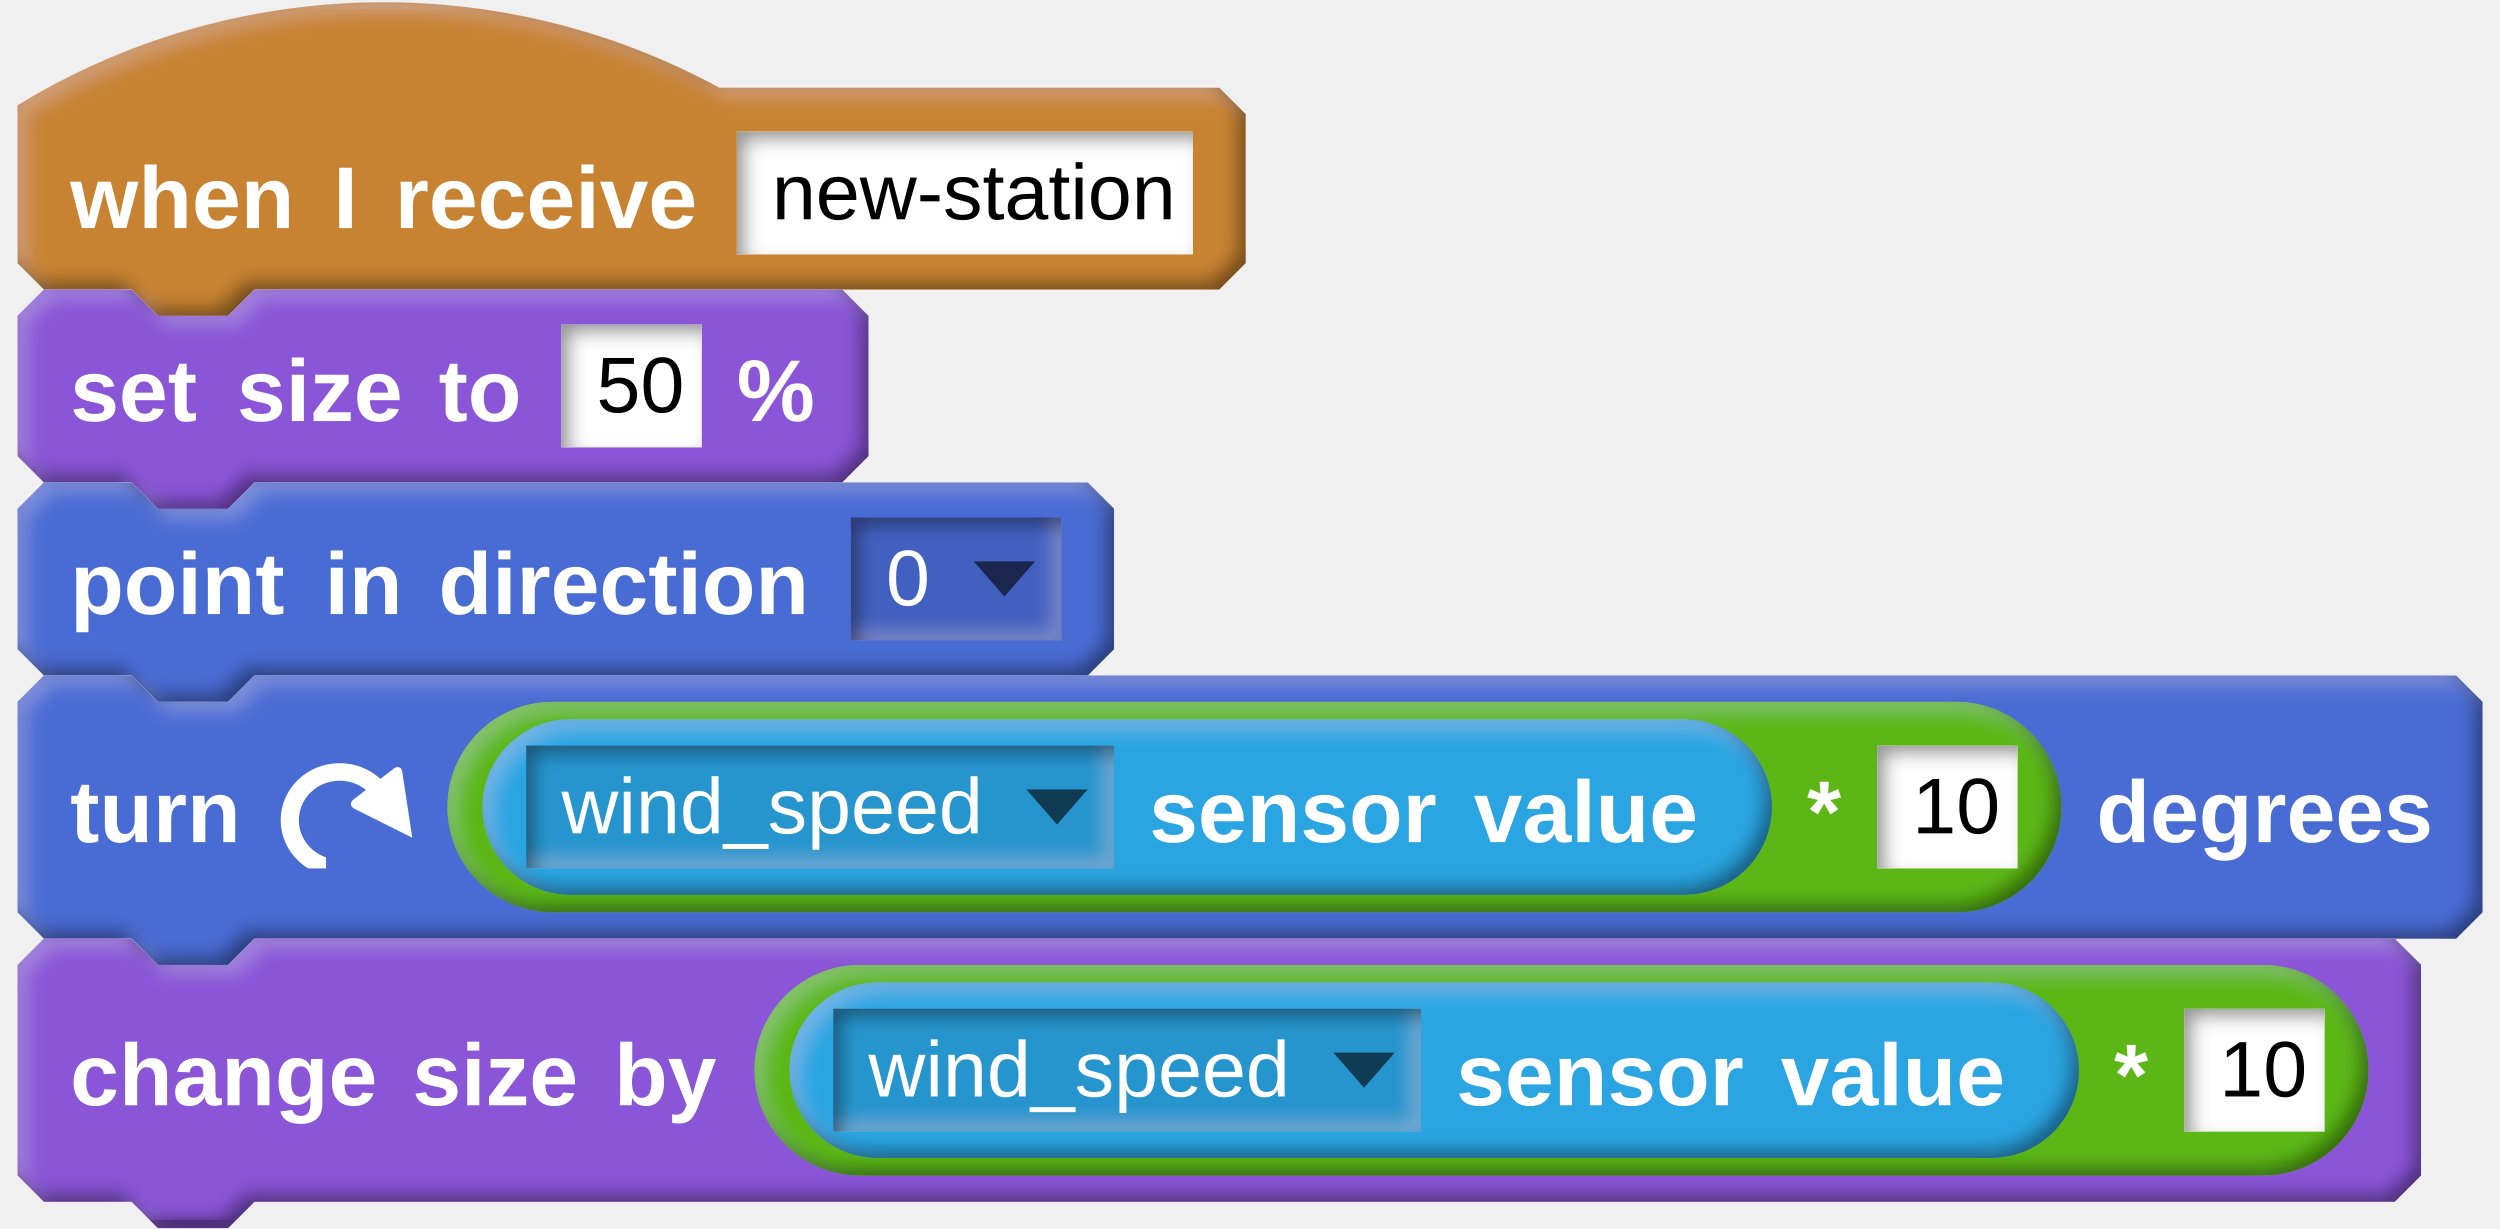
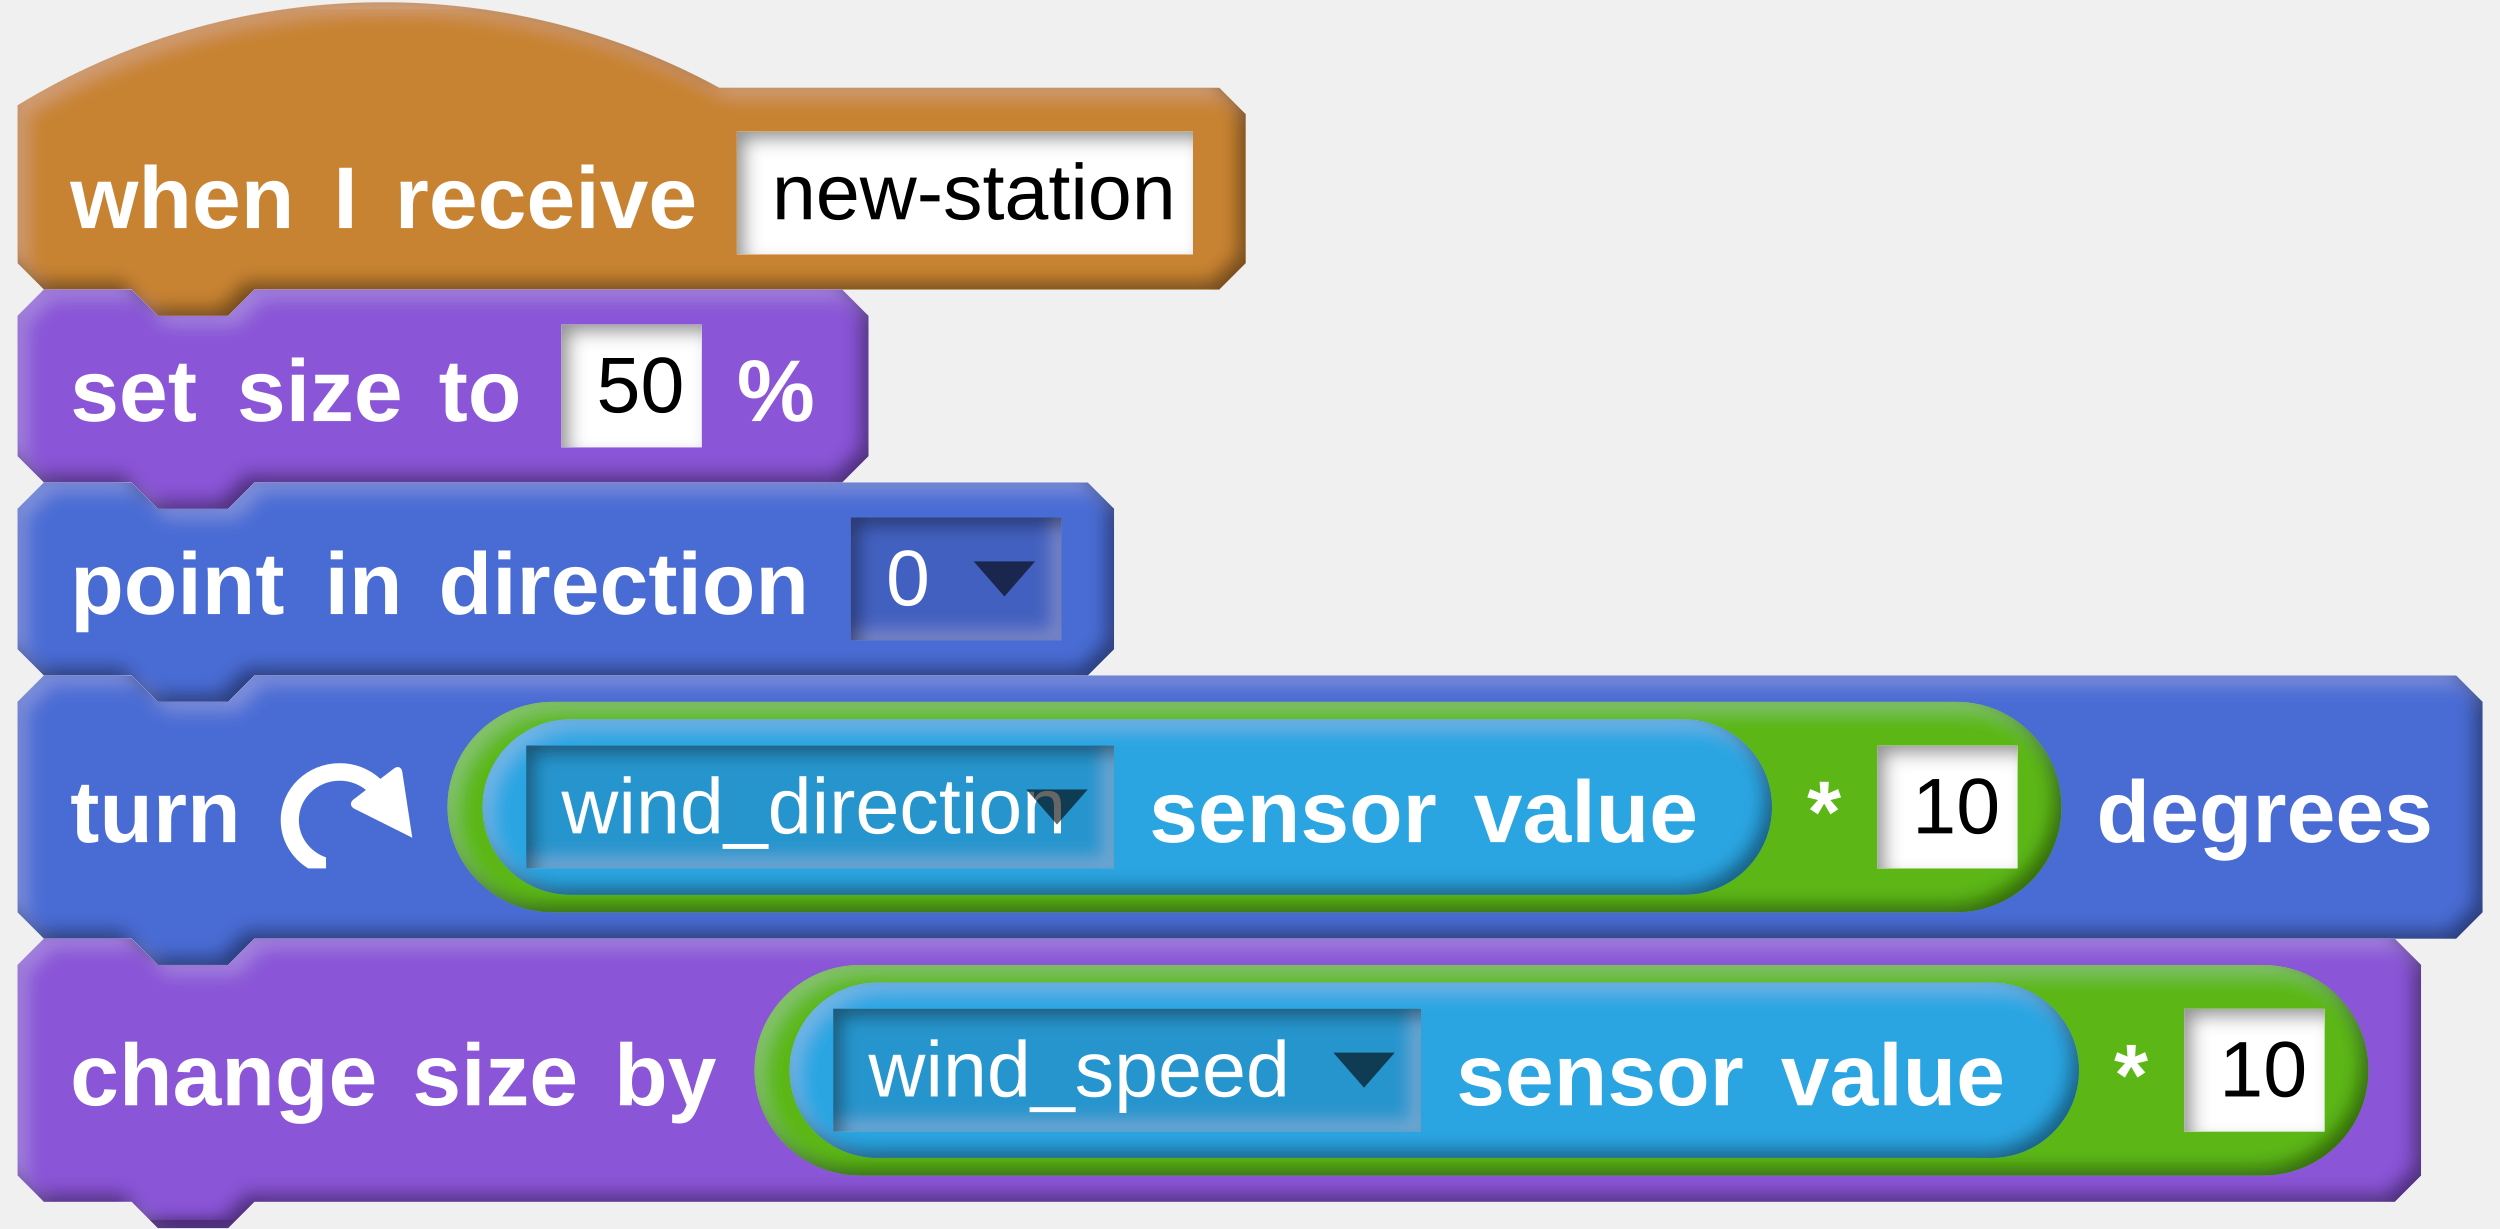
<svg xmlns="http://www.w3.org/2000/svg" xmlns:xlink="http://www.w3.org/1999/xlink" version="1.1" width="285" height="140">
  <defs>
    <filter id="bevelFilter" x0="-50%" y0="-50%" width="200%" height="200%">
      <feGaussianBlur result="blur-1" in="SourceAlpha" stdDeviation="1 1" />
      <feFlood result="flood-2" in="undefined" flood-color="#fff" flood-opacity="0.15" />
      <feOffset result="offset-3" in="blur-1" dx="1" dy="1" />
      <feComposite result="comp-4" operator="arithmetic" in="SourceAlpha" in2="offset-3" k2="1" k3="-1" />
      <feComposite result="comp-5" operator="in" in="flood-2" in2="comp-4" />
      <feFlood result="flood-6" in="undefined" flood-color="#000" flood-opacity="0.7" />
      <feOffset result="offset-7" in="blur-1" dx="-1" dy="-1" />
      <feComposite result="comp-8" operator="arithmetic" in="SourceAlpha" in2="offset-7" k2="1" k3="-1" />
      <feComposite result="comp-9" operator="in" in="flood-6" in2="comp-8" />
      <feMerge result="merge-10">
        <feMergeNode in="SourceGraphic" />
        <feMergeNode in="comp-5" />
        <feMergeNode in="comp-9" />
      </feMerge>
    </filter>
    <filter id="inputBevelFilter" x0="-50%" y0="-50%" width="200%" height="200%">
      <feGaussianBlur result="blur-1" in="SourceAlpha" stdDeviation="1 1" />
      <feFlood result="flood-2" in="undefined" flood-color="#fff" flood-opacity="0.15" />
      <feOffset result="offset-3" in="blur-1" dx="-1" dy="-1" />
      <feComposite result="comp-4" operator="arithmetic" in="SourceAlpha" in2="offset-3" k2="1" k3="-1" />
      <feComposite result="comp-5" operator="in" in="flood-2" in2="comp-4" />
      <feFlood result="flood-6" in="undefined" flood-color="#000" flood-opacity="0.7" />
      <feOffset result="offset-7" in="blur-1" dx="1" dy="1" />
      <feComposite result="comp-8" operator="arithmetic" in="SourceAlpha" in2="offset-7" k2="1" k3="-1" />
      <feComposite result="comp-9" operator="in" in="flood-6" in2="comp-8" />
      <feMerge result="merge-10">
        <feMergeNode in="SourceGraphic" />
        <feMergeNode in="comp-5" />
        <feMergeNode in="comp-9" />
      </feMerge>
    </filter>
    <filter id="inputDarkFilter" x0="-50%" y0="-50%" width="200%" height="200%">
      <feFlood result="flood-1" in="undefined" flood-color="#000" flood-opacity="0.2" />
      <feComposite result="comp-2" operator="in" in="flood-1" in2="SourceAlpha" />
      <feMerge result="merge-3">
        <feMergeNode in="SourceGraphic" />
        <feMergeNode in="comp-2" />
      </feMerge>
    </filter>
    <path d="M1.504 21L0 19.493 4.567 0h1.948l-.5 2.418s1.002-.502 3.006 0c2.006.503 3.008 2.01 6.517 2.01 3.508 0 4.463-.545 4.463-.545l-.823 9.892s-2.137 1.005-5.144.696c-3.007-.307-3.007-2.007-6.014-2.51-3.008-.502-4.512.503-4.512.503L1.504 21z" fill="#3f8d15" id="greenFlag" />
    <path d="M6.724 0C3.01 0 0 2.91 0 6.5c0 2.316 1.253 4.35 3.14 5.5H5.17v-1.256C3.364 10.126 2.07 8.46 2.07 6.5 2.07 4.015 4.152 2 6.723 2c1.14 0 2.184.396 2.993 1.053L8.31 4.13c-.45.344-.398.826.11 1.08L15 8.5 13.858.992c-.083-.547-.514-.714-.963-.37l-1.532 1.172A6.825 6.825 0 0 0 6.723 0z" fill="#fff" id="turnRight" />
    <path d="M3.637 1.794A6.825 6.825 0 0 1 8.277 0C11.99 0 15 2.91 15 6.5c0 2.316-1.253 4.35-3.14 5.5H9.83v-1.256c1.808-.618 3.103-2.285 3.103-4.244 0-2.485-2.083-4.5-4.654-4.5-1.14 0-2.184.396-2.993 1.053L6.69 4.13c.45.344.398.826-.11 1.08L0 8.5 1.142.992c.083-.547.514-.714.963-.37l1.532 1.172z" fill="#fff" id="turnLeft" />
    <path d="M0 0L4 4L0 8Z" fill="#111" id="addInput" />
    <path d="M4 0L4 8L0 4Z" fill="#111" id="delInput" />
    <g id="loopArrow">
      <path d="M8 0l2 -2l0 -3l3 0l-4 -5l-4 5l3 0l0 3l-8 0l0 2" fill="#000" opacity="0.3" />
      <path d="M8 0l2 -2l0 -3l3 0l-4 -5l-4 5l3 0l0 3l-8 0l0 2" fill="#fff" opacity="0.9" transform="translate(-1 -1)" />
    </g>
    <style>.sb-label{font-family:Lucida Grande,Verdana,Arial,DejaVu Sans,sans-serif;font-weight:700;fill:#fff;font-size:10px;word-spacing:+1px}.sb-obsolete{fill:#d42828}.sb-motion{fill:#4a6cd4}.sb-looks{fill:#8a55d7}.sb-sound{fill:#bb42c3}.sb-pen{fill:#0e9a6c}.sb-events{fill:#c88330}.sb-control{fill:#e1a91a}.sb-sensing{fill:#2ca5e2}.sb-operators{fill:#5cb712}.sb-variables{fill:#ee7d16}.sb-list{fill:#cc5b22}.sb-custom{fill:#632d99}.sb-custom-arg{fill:#5947b1}.sb-extension{fill:#4b4a60}.sb-grey{fill:#969696}.sb-bevel{filter:url(#bevelFilter)}.sb-input{filter:url(#inputBevelFilter)}.sb-input-number,.sb-input-number-dropdown,.sb-input-string{fill:#fff}.sb-literal-dropdown,.sb-literal-number,.sb-literal-number-dropdown,.sb-literal-string{font-weight:400;font-size:9px;word-spacing:0}.sb-literal-number,.sb-literal-number-dropdown,.sb-literal-string{fill:#000}.sb-darker{filter:url(#inputDarkFilter)}.sb-outline{stroke:#fff;stroke-opacity:.2;stroke-width:2;fill:none}.sb-define-hat-cap{stroke:#632d99;stroke-width:1;fill:#8e2ec2}.sb-comment{fill:#ffffa5;stroke:#d0d1d2;stroke-width:1}.sb-comment-line{fill:#ffff80}.sb-comment-label{font-family:Helevetica,Arial,DejaVu Sans,sans-serif;font-weight:700;fill:#5c5d5f;word-spacing:0;font-size:12px}</style>
  </defs>
  <g>
    <g transform="translate(0 0)">
      <g transform="translate(2 0)">
        <path d="M 0 12 L 0 12 A 80 80 0 0 1 80 10 L 137 10 L 140 13 L 140 30 L 137 33 L 27 33 L 24 36 L 16 36 L 13 33 L 3 33 L 0 30 Z" class="sb-events sb-bevel" />
        <text x="0" y="10" class="sb-label " transform="translate(6 16)">when</text>
        <text x="0" y="10" class="sb-label " transform="translate(36 16)">I</text>
        <text x="0" y="10" class="sb-label " transform="translate(43 16)">receive</text>
        <g transform="translate(82 15)">
          <rect x="0" y="0" width="52" height="14" class="sb-input sb-input-string" />
          <text x="0" y="10" class="sb-label sb-literal-string" transform="translate(4 0)">new-station</text>
        </g>
      </g>
      <g transform="translate(2 33)">
        <path d="M 0 3 L 3 0 L 13 0 L 16 3 L 24 3 L 27 0 L 94 0 L 97 3 L 97 19 L 94 22 L 27 22 L 24 25 L 16 25 L 13 22 L 3 22 L 0 19 Z" class="sb-looks sb-bevel" />
        <text x="0" y="10" class="sb-label " transform="translate(6 5)">set</text>
        <text x="0" y="10" class="sb-label " transform="translate(25 5)">size</text>
        <text x="0" y="10" class="sb-label " transform="translate(48 5)">to</text>
        <g transform="translate(62 4)">
          <rect x="0" y="0" width="16" height="14" class="sb-input sb-input-string" />
          <text x="0" y="10" class="sb-label sb-literal-string" transform="translate(4 0)">50</text>
        </g>
        <text x="0" y="10" class="sb-label " transform="translate(82 5)">%</text>
      </g>
      <g transform="translate(2 55)">
        <path d="M 0 3 L 3 0 L 13 0 L 16 3 L 24 3 L 27 0 L 122 0 L 125 3 L 125 19 L 122 22 L 27 22 L 24 25 L 16 25 L 13 22 L 3 22 L 0 19 Z" class="sb-motion sb-bevel" />
        <text x="0" y="10" class="sb-label " transform="translate(6 5)">point</text>
        <text x="0" y="10" class="sb-label " transform="translate(35 5)">in</text>
        <text x="0" y="10" class="sb-label " transform="translate(48 5)">direction</text>
        <g transform="translate(95 4)">
          <g width="24" height="14" class="sb-input sb-input-dropdown">
            <rect x="0" y="0" width="24" height="14" class="sb-motion sb-darker" />
          </g>
          <text x="0" y="10" class="sb-label sb-literal-dropdown" transform="translate(4 0)">0</text>
          <polygon points="7 0 3.5 4 0 0" fill="#000" opacity="0.6" transform="translate(14 5)" />
        </g>
      </g>
      <g transform="translate(2 77)">
        <path d="M 0 3 L 3 0 L 13 0 L 16 3 L 24 3 L 27 0 L 278 0 L 281 3 L 281 27 L 278 30 L 27 30 L 24 33 L 16 33 L 13 30 L 3 30 L 0 27 Z" class="sb-motion sb-bevel" />
        <text x="0" y="10" class="sb-label " transform="translate(6 9)">turn</text>
        <use xlink:href="#turnRight" transform="translate(30 10)" />
        <g transform="translate(49 3)">
          <path d="M 12 0 L 172 0 A 12 12 0 0 1 172 24 L 12 24 A 12 12 0 0 1 12 0 Z" class="sb-operators sb-bevel" />
          <g transform="translate(4 2)">
            <path d="M 10 0 L 137 0 A 10 10 0 0 1 137 20 L 10 20 A 10 10 0 0 1 10 0 Z" class="sb-sensing sb-bevel" />
            <g transform="translate(5 3)">
              <g width="67" height="14" class="sb-input sb-input-dropdown">
                <rect x="0" y="0" width="67" height="14" class="sb-sensing sb-darker" />
              </g>
-               <text x="0" y="10" class="sb-label sb-literal-dropdown" transform="translate(4 0)">wind_speed</text>
+               <text x="0" y="10" class="sb-label sb-literal-dropdown" transform="translate(4 0)">wind_direction</text>
              <polygon points="7 0 3.5 4 0 0" fill="#000" opacity="0.6" transform="translate(57 5)" />
            </g>
            <text x="0" y="10" class="sb-label " transform="translate(76 4)">sensor</text>
            <text x="0" y="10" class="sb-label " transform="translate(113 4)">value</text>
          </g>
          <text x="0" y="10" class="sb-label " transform="translate(155 6)">*</text>
          <g transform="translate(163 5)">
            <rect x="0" y="0" width="16" height="14" class="sb-input sb-input-string" />
            <text x="0" y="10" class="sb-label sb-literal-string" transform="translate(4 0)">10</text>
          </g>
        </g>
        <text x="0" y="10" class="sb-label " transform="translate(237 9)">degrees</text>
      </g>
      <g transform="translate(2 107)">
        <path d="M 0 3 L 3 0 L 13 0 L 16 3 L 24 3 L 27 0 L 271 0 L 274 3 L 274 27 L 271 30 L 27 30 L 24 33 L 16 33 L 13 30 L 3 30 L 0 27 Z" class="sb-looks sb-bevel" />
        <text x="0" y="10" class="sb-label " transform="translate(6 9)">change</text>
        <text x="0" y="10" class="sb-label " transform="translate(45 9)">size</text>
        <text x="0" y="10" class="sb-label " transform="translate(68 9)">by</text>
        <g transform="translate(84 3)">
          <path d="M 12 0 L 172 0 A 12 12 0 0 1 172 24 L 12 24 A 12 12 0 0 1 12 0 Z" class="sb-operators sb-bevel" />
          <g transform="translate(4 2)">
            <path d="M 10 0 L 137 0 A 10 10 0 0 1 137 20 L 10 20 A 10 10 0 0 1 10 0 Z" class="sb-sensing sb-bevel" />
            <g transform="translate(5 3)">
              <g width="67" height="14" class="sb-input sb-input-dropdown">
                <rect x="0" y="0" width="67" height="14" class="sb-sensing sb-darker" />
              </g>
              <text x="0" y="10" class="sb-label sb-literal-dropdown" transform="translate(4 0)">wind_speed</text>
              <polygon points="7 0 3.5 4 0 0" fill="#000" opacity="0.6" transform="translate(57 5)" />
            </g>
            <text x="0" y="10" class="sb-label " transform="translate(76 4)">sensor</text>
            <text x="0" y="10" class="sb-label " transform="translate(113 4)">value</text>
          </g>
          <text x="0" y="10" class="sb-label " transform="translate(155 6)">*</text>
          <g transform="translate(163 5)">
            <rect x="0" y="0" width="16" height="14" class="sb-input sb-input-string" />
            <text x="0" y="10" class="sb-label sb-literal-string" transform="translate(4 0)">10</text>
          </g>
        </g>
      </g>
    </g>
  </g>
</svg>
